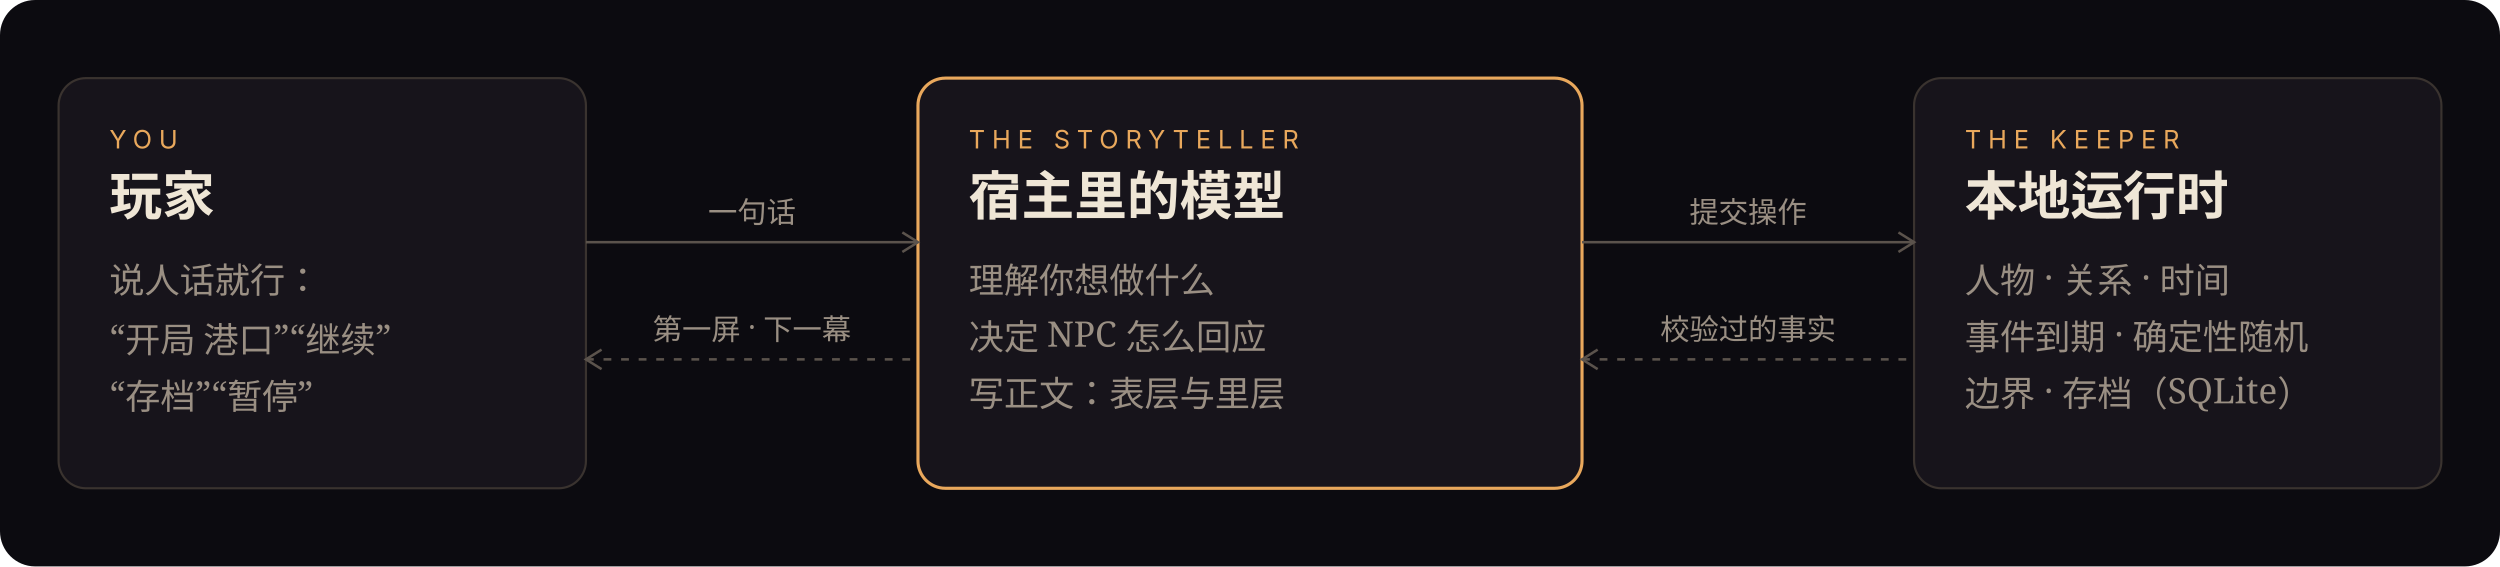
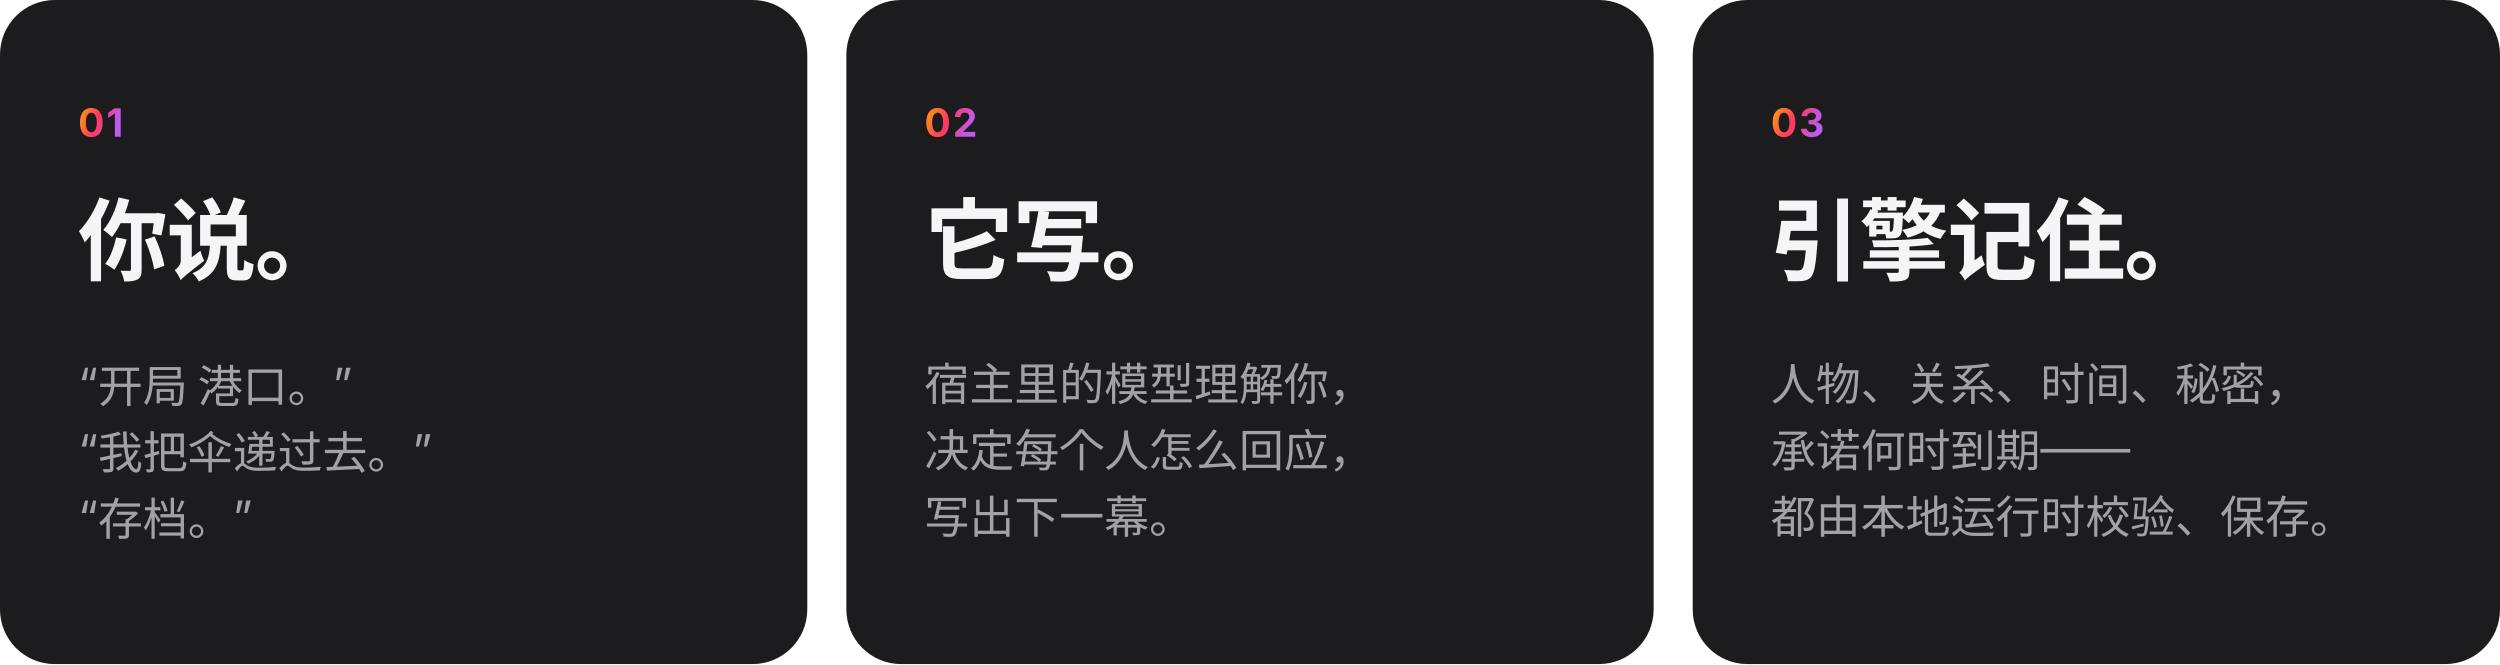
- <svg xmlns="http://www.w3.org/2000/svg" viewBox="0 0 1280 290" width="1280" height="290" role="img" aria-label="玩家、宿主模型与本地运行时的分工">
-   <rect width="1280" height="290" rx="18" fill="#0c0b10" />
-   <rect x="30" y="40" width="270" height="210" rx="14" fill="#17141b" stroke="#3a332f" stroke-width="1.1" />
-   <text x="56" y="76" font-family="-apple-system,'Segoe UI','PingFang SC','Microsoft YaHei',sans-serif" font-size="13" letter-spacing="3.5" fill="#e9a85c">YOU</text>
-   <text x="56" y="110" font-family="'Noto Serif SC','Source Han Serif SC','Songti SC','STSong','SimSun',serif" font-size="27" font-weight="600" fill="#efe6d6">玩家</text>
-   <text x="56" y="150" font-family="'Noto Serif SC','Source Han Serif SC','Songti SC','STSong','SimSun',serif" font-size="18" fill="#9a8f83">说人话就行：</text>
-   <text x="56" y="179" font-family="'Noto Serif SC','Source Han Serif SC','Songti SC','STSong','SimSun',serif" font-size="18" fill="#9a8f83">“开局 港口”“继续”</text>
-   <text x="56" y="208" font-family="'Noto Serif SC','Source Han Serif SC','Songti SC','STSong','SimSun',serif" font-size="18" fill="#9a8f83">“存档”“暂停”</text>
-   <rect x="470" y="40" width="340" height="210" rx="14" fill="#17141b" stroke="#e9a85c" stroke-width="1.6" />
-   <text x="496" y="76" font-family="-apple-system,'Segoe UI','PingFang SC','Microsoft YaHei',sans-serif" font-size="13" letter-spacing="3.5" fill="#e9a85c">THE STORYTELLER</text>
-   <text x="496" y="110" font-family="'Noto Serif SC','Source Han Serif SC','Songti SC','STSong','SimSun',serif" font-size="27" font-weight="600" fill="#efe6d6">宿主里的模型</text>
-   <text x="496" y="150" font-family="'Noto Serif SC','Source Han Serif SC','Songti SC','STSong','SimSun',serif" font-size="18" fill="#9a8f83">理解你想做什么</text>
-   <text x="496" y="179" font-family="'Noto Serif SC','Source Han Serif SC','Songti SC','STSong','SimSun',serif" font-size="18" fill="#9a8f83">决定 NPC 怎么回应</text>
-   <text x="496" y="208" font-family="'Noto Serif SC','Source Han Serif SC','Songti SC','STSong','SimSun',serif" font-size="18" fill="#9a8f83">写正文：表层与里层</text>
-   <rect x="980" y="40" width="270" height="210" rx="14" fill="#17141b" stroke="#3a332f" stroke-width="1.1" />
-   <text x="1006" y="76" font-family="-apple-system,'Segoe UI','PingFang SC','Microsoft YaHei',sans-serif" font-size="13" letter-spacing="3.5" fill="#e9a85c">THE KEEPER</text>
-   <text x="1006" y="110" font-family="'Noto Serif SC','Source Han Serif SC','Songti SC','STSong','SimSun',serif" font-size="27" font-weight="600" fill="#efe6d6">本地运行时</text>
-   <text x="1006" y="150" font-family="'Noto Serif SC','Source Han Serif SC','Songti SC','STSong','SimSun',serif" font-size="18" fill="#9a8f83">人物 · 关系 · 时间</text>
-   <text x="1006" y="179" font-family="'Noto Serif SC','Source Han Serif SC','Songti SC','STSong','SimSun',serif" font-size="18" fill="#9a8f83">事件到期 · 确定性随机</text>
-   <text x="1006" y="208" font-family="'Noto Serif SC','Source Han Serif SC','Songti SC','STSong','SimSun',serif" font-size="18" fill="#9a8f83">边界 · 存档（SQLite）</text>
-   <line x1="300" y1="124" x2="470" y2="124" stroke="#5b534c" stroke-width="1.3" />
-   <path d="M462,119 L470,124 L462,129" fill="none" stroke="#5b534c" stroke-width="1.3" />
-   <text x="385.0" y="114" text-anchor="middle" font-family="'Noto Serif SC','Source Han Serif SC','Songti SC','STSong','SimSun',serif" font-size="15" fill="#9a8f83">一句话</text>
-   <line x1="300" y1="184" x2="470" y2="184" stroke="#5b534c" stroke-width="1.3" stroke-dasharray="4 5" />
-   <path d="M308,179 L300,184 L308,189" fill="none" stroke="#5b534c" stroke-width="1.3" />
-   <text x="385.0" y="174" text-anchor="middle" font-family="'Noto Serif SC','Source Han Serif SC','Songti SC','STSong','SimSun',serif" font-size="15" fill="#9a8f83">第一屏 · 下一幕</text>
-   <line x1="810" y1="124" x2="980" y2="124" stroke="#5b534c" stroke-width="1.3" />
-   <path d="M972,119 L980,124 L972,129" fill="none" stroke="#5b534c" stroke-width="1.3" />
-   <text x="895.0" y="114" text-anchor="middle" font-family="'Noto Serif SC','Source Han Serif SC','Songti SC','STSong','SimSun',serif" font-size="15" fill="#9a8f83">提交操作</text>
-   <line x1="810" y1="184" x2="980" y2="184" stroke="#5b534c" stroke-width="1.3" stroke-dasharray="4 5" />
-   <path d="M818,179 L810,184 L818,189" fill="none" stroke="#5b534c" stroke-width="1.3" />
-   <text x="895.0" y="174" text-anchor="middle" font-family="'Noto Serif SC','Source Han Serif SC','Songti SC','STSong','SimSun',serif" font-size="15" fill="#9a8f83">校验过的事实</text>
+ <svg xmlns="http://www.w3.org/2000/svg" viewBox="0 0 1280 340" width="1280" height="340" role="img" aria-label="你说，它写，引擎记住">
+   <defs>
+     <linearGradient id="g" x1="0" y1="0" x2="1" y2="0.25">
+       <stop offset="0" stop-color="#ff9f0a" />
+       <stop offset="0.5" stop-color="#ff375f" />
+       <stop offset="1" stop-color="#bf5af2" />
+     </linearGradient>
+   </defs>
+   <rect x="0.0" y="0" width="413.333" height="340" rx="28" fill="#1c1c1e" />
+   <text x="40.0" y="70" font-family="-apple-system,BlinkMacSystemFont,'SF Pro Display','PingFang SC','Helvetica Neue','Microsoft YaHei','Noto Sans SC',sans-serif" font-size="20" font-weight="700" fill="url(#g)" text-anchor="start" letter-spacing="1">01</text>
+   <text x="40.0" y="140" font-family="-apple-system,BlinkMacSystemFont,'SF Pro Display','PingFang SC','Helvetica Neue','Microsoft YaHei','Noto Sans SC',sans-serif" font-size="46" font-weight="700" fill="#f5f5f7" text-anchor="start" letter-spacing="-0.8">你说。</text>
+   <text x="40.0" y="205" font-family="-apple-system,BlinkMacSystemFont,'SF Pro Display','PingFang SC','Helvetica Neue','Microsoft YaHei','Noto Sans SC',sans-serif" font-size="23" font-weight="400" fill="#a1a1a6" text-anchor="start" letter-spacing="0">“开局 港口。”</text>
+   <text x="40.0" y="239" font-family="-apple-system,BlinkMacSystemFont,'SF Pro Display','PingFang SC','Helvetica Neue','Microsoft YaHei','Noto Sans SC',sans-serif" font-size="23" font-weight="400" fill="#a1a1a6" text-anchor="start" letter-spacing="0">“我把伞递过去。”</text>
+   <text x="40.0" y="273" font-family="-apple-system,BlinkMacSystemFont,'SF Pro Display','PingFang SC','Helvetica Neue','Microsoft YaHei','Noto Sans SC',sans-serif" font-size="23" font-weight="400" fill="#a1a1a6" text-anchor="start" letter-spacing="0">“存档。”</text>
+   <rect x="433.333" y="0" width="413.333" height="340" rx="28" fill="#1c1c1e" />
+   <text x="473.333" y="70" font-family="-apple-system,BlinkMacSystemFont,'SF Pro Display','PingFang SC','Helvetica Neue','Microsoft YaHei','Noto Sans SC',sans-serif" font-size="20" font-weight="700" fill="url(#g)" text-anchor="start" letter-spacing="1">02</text>
+   <text x="473.333" y="140" font-family="-apple-system,BlinkMacSystemFont,'SF Pro Display','PingFang SC','Helvetica Neue','Microsoft YaHei','Noto Sans SC',sans-serif" font-size="46" font-weight="700" fill="#f5f5f7" text-anchor="start" letter-spacing="-0.8">它写。</text>
+   <text x="473.333" y="205" font-family="-apple-system,BlinkMacSystemFont,'SF Pro Display','PingFang SC','Helvetica Neue','Microsoft YaHei','Noto Sans SC',sans-serif" font-size="23" font-weight="400" fill="#a1a1a6" text-anchor="start" letter-spacing="0">宿主里的模型理解你，</text>
+   <text x="473.333" y="239" font-family="-apple-system,BlinkMacSystemFont,'SF Pro Display','PingFang SC','Helvetica Neue','Microsoft YaHei','Noto Sans SC',sans-serif" font-size="23" font-weight="400" fill="#a1a1a6" text-anchor="start" letter-spacing="0">决定每个人怎么回应，</text>
+   <text x="473.333" y="273" font-family="-apple-system,BlinkMacSystemFont,'SF Pro Display','PingFang SC','Helvetica Neue','Microsoft YaHei','Noto Sans SC',sans-serif" font-size="23" font-weight="400" fill="#a1a1a6" text-anchor="start" letter-spacing="0">写出下一幕。</text>
+   <rect x="866.667" y="0" width="413.333" height="340" rx="28" fill="#1c1c1e" />
+   <text x="906.667" y="70" font-family="-apple-system,BlinkMacSystemFont,'SF Pro Display','PingFang SC','Helvetica Neue','Microsoft YaHei','Noto Sans SC',sans-serif" font-size="20" font-weight="700" fill="url(#g)" text-anchor="start" letter-spacing="1">03</text>
+   <text x="906.667" y="140" font-family="-apple-system,BlinkMacSystemFont,'SF Pro Display','PingFang SC','Helvetica Neue','Microsoft YaHei','Noto Sans SC',sans-serif" font-size="46" font-weight="700" fill="#f5f5f7" text-anchor="start" letter-spacing="-0.8">引擎记住。</text>
+   <text x="906.667" y="205" font-family="-apple-system,BlinkMacSystemFont,'SF Pro Display','PingFang SC','Helvetica Neue','Microsoft YaHei','Noto Sans SC',sans-serif" font-size="23" font-weight="400" fill="#a1a1a6" text-anchor="start" letter-spacing="0">人物、关系、时间、秘密，</text>
+   <text x="906.667" y="239" font-family="-apple-system,BlinkMacSystemFont,'SF Pro Display','PingFang SC','Helvetica Neue','Microsoft YaHei','Noto Sans SC',sans-serif" font-size="23" font-weight="400" fill="#a1a1a6" text-anchor="start" letter-spacing="0">承诺何时到期——</text>
+   <text x="906.667" y="273" font-family="-apple-system,BlinkMacSystemFont,'SF Pro Display','PingFang SC','Helvetica Neue','Microsoft YaHei','Noto Sans SC',sans-serif" font-size="23" font-weight="400" fill="#a1a1a6" text-anchor="start" letter-spacing="0">都由本地运行时校验、保存。</text>
</svg>
